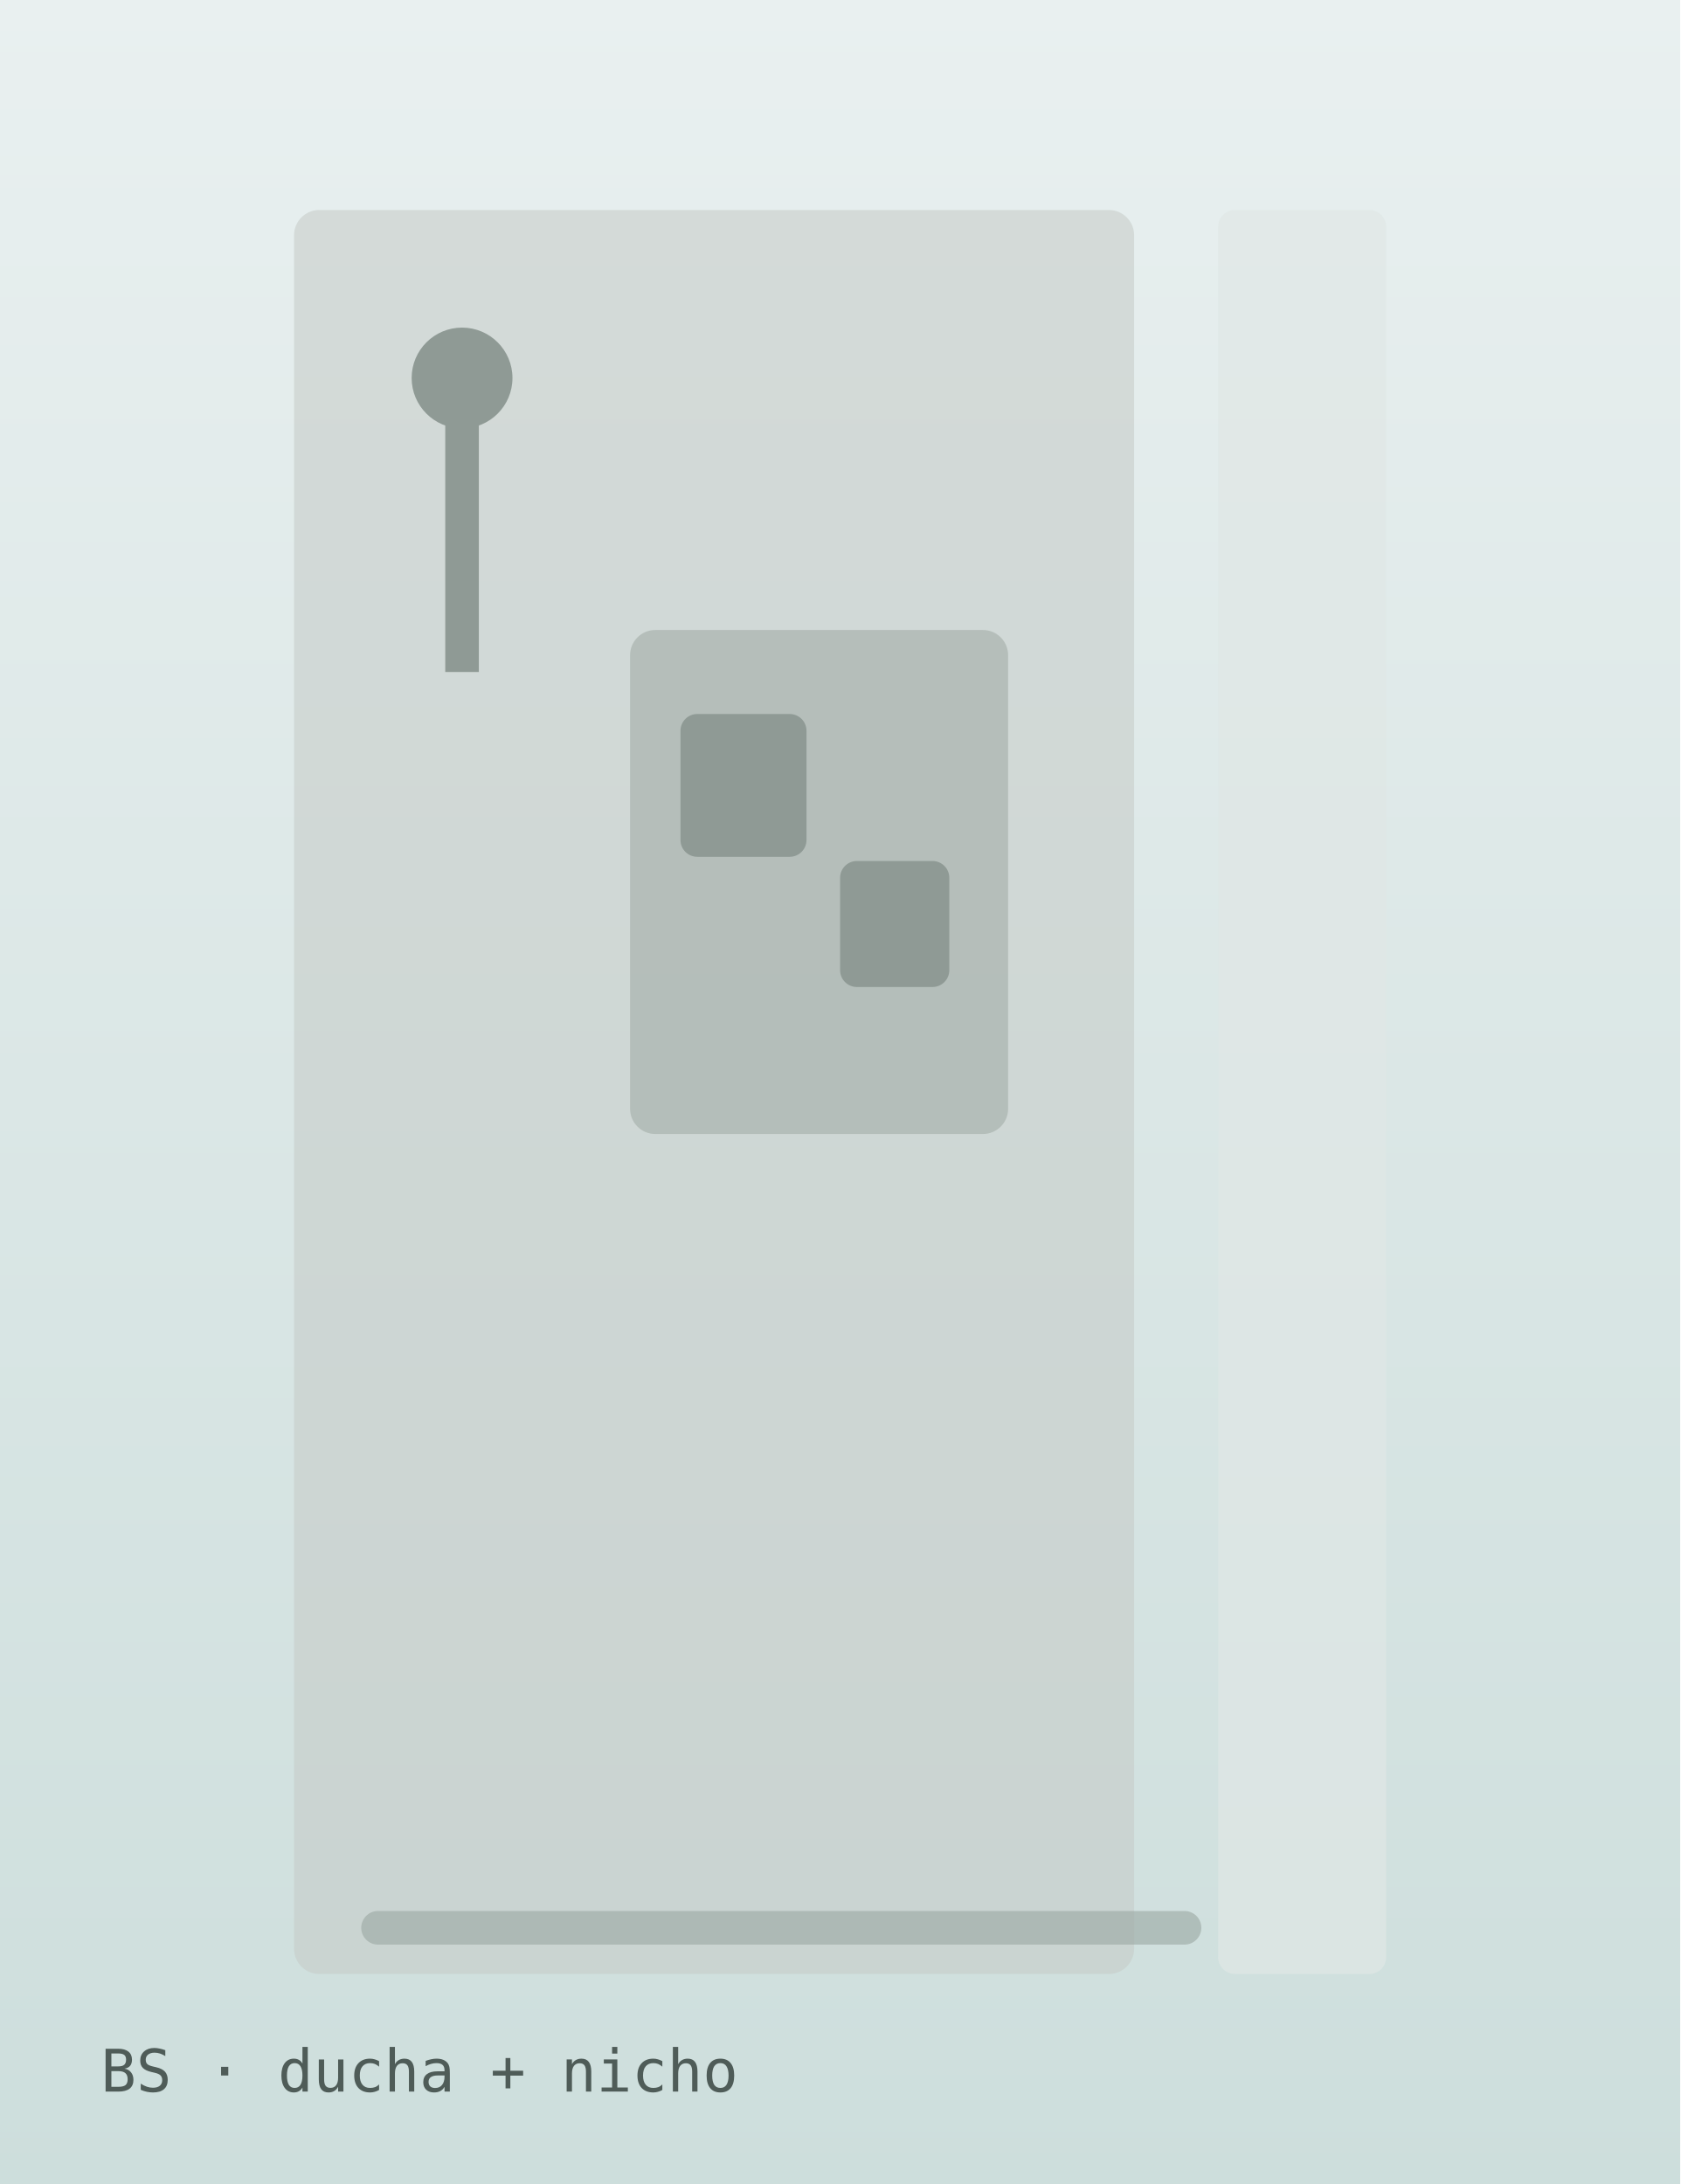
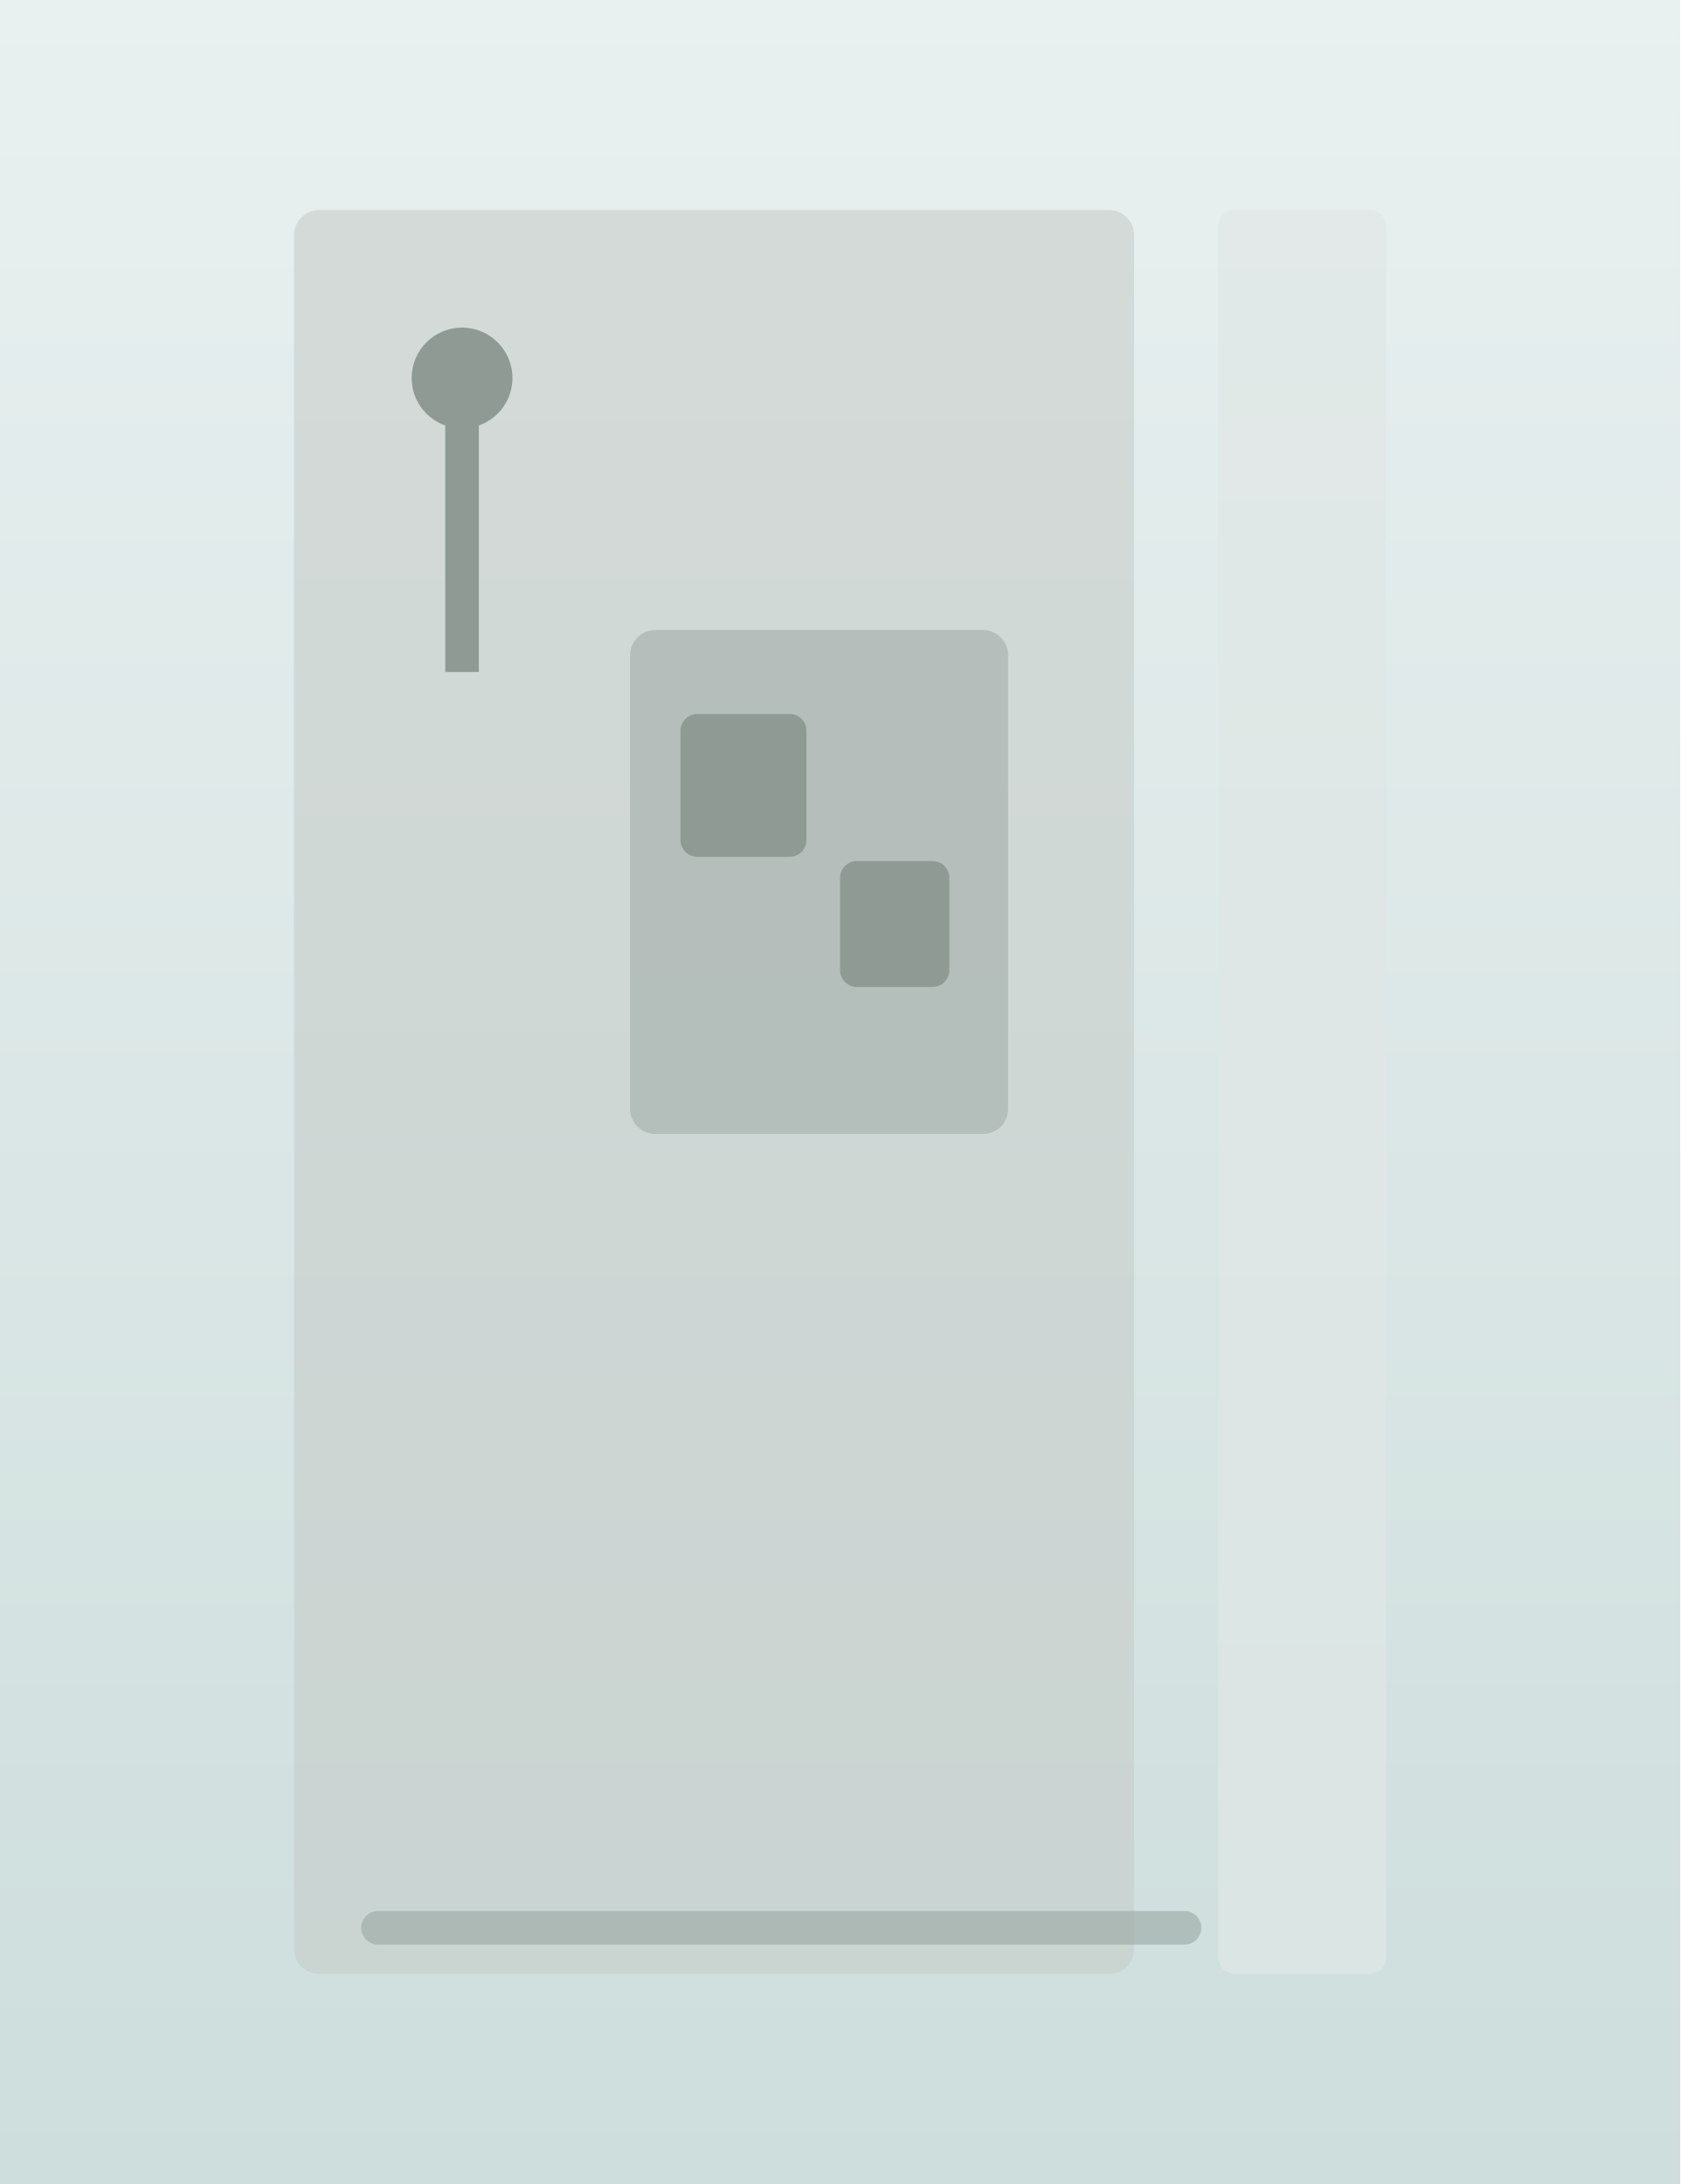
<svg xmlns="http://www.w3.org/2000/svg" viewBox="0 0 400 520" role="img" aria-label="Referencia de baño">
  <defs>
    <linearGradient id="g" x1="0" y1="0" x2="0" y2="1">
      <stop offset="0" stop-color="#e9f0f0" />
      <stop offset="1" stop-color="#cddedc" />
    </linearGradient>
  </defs>
  <rect width="400" height="520" fill="url(#g)" />
  <rect x="70" y="50" width="200" height="420" rx="6" fill="#c4cbc7" opacity=".55" />
  <rect x="150" y="150" width="90" height="120" rx="6" fill="#aeb8b3" opacity=".8" />
  <rect x="162" y="170" width="30" height="34" rx="4" fill="#8f9a95" />
  <rect x="200" y="205" width="26" height="30" rx="4" fill="#8f9a95" />
  <rect x="290" y="50" width="40" height="420" rx="4" fill="#dfe7e5" opacity=".7" />
  <circle cx="110" cy="90" r="12" fill="#8f9a95" />
  <rect x="106" y="90" width="8" height="70" fill="#8f9a95" />
  <rect x="86" y="455" width="200" height="8" rx="4" fill="#9aa6a1" opacity=".6" />
-   <text x="24" y="498" font-family="monospace" font-size="14" fill="#4f5c58">BS · ducha + nicho</text>
</svg>
